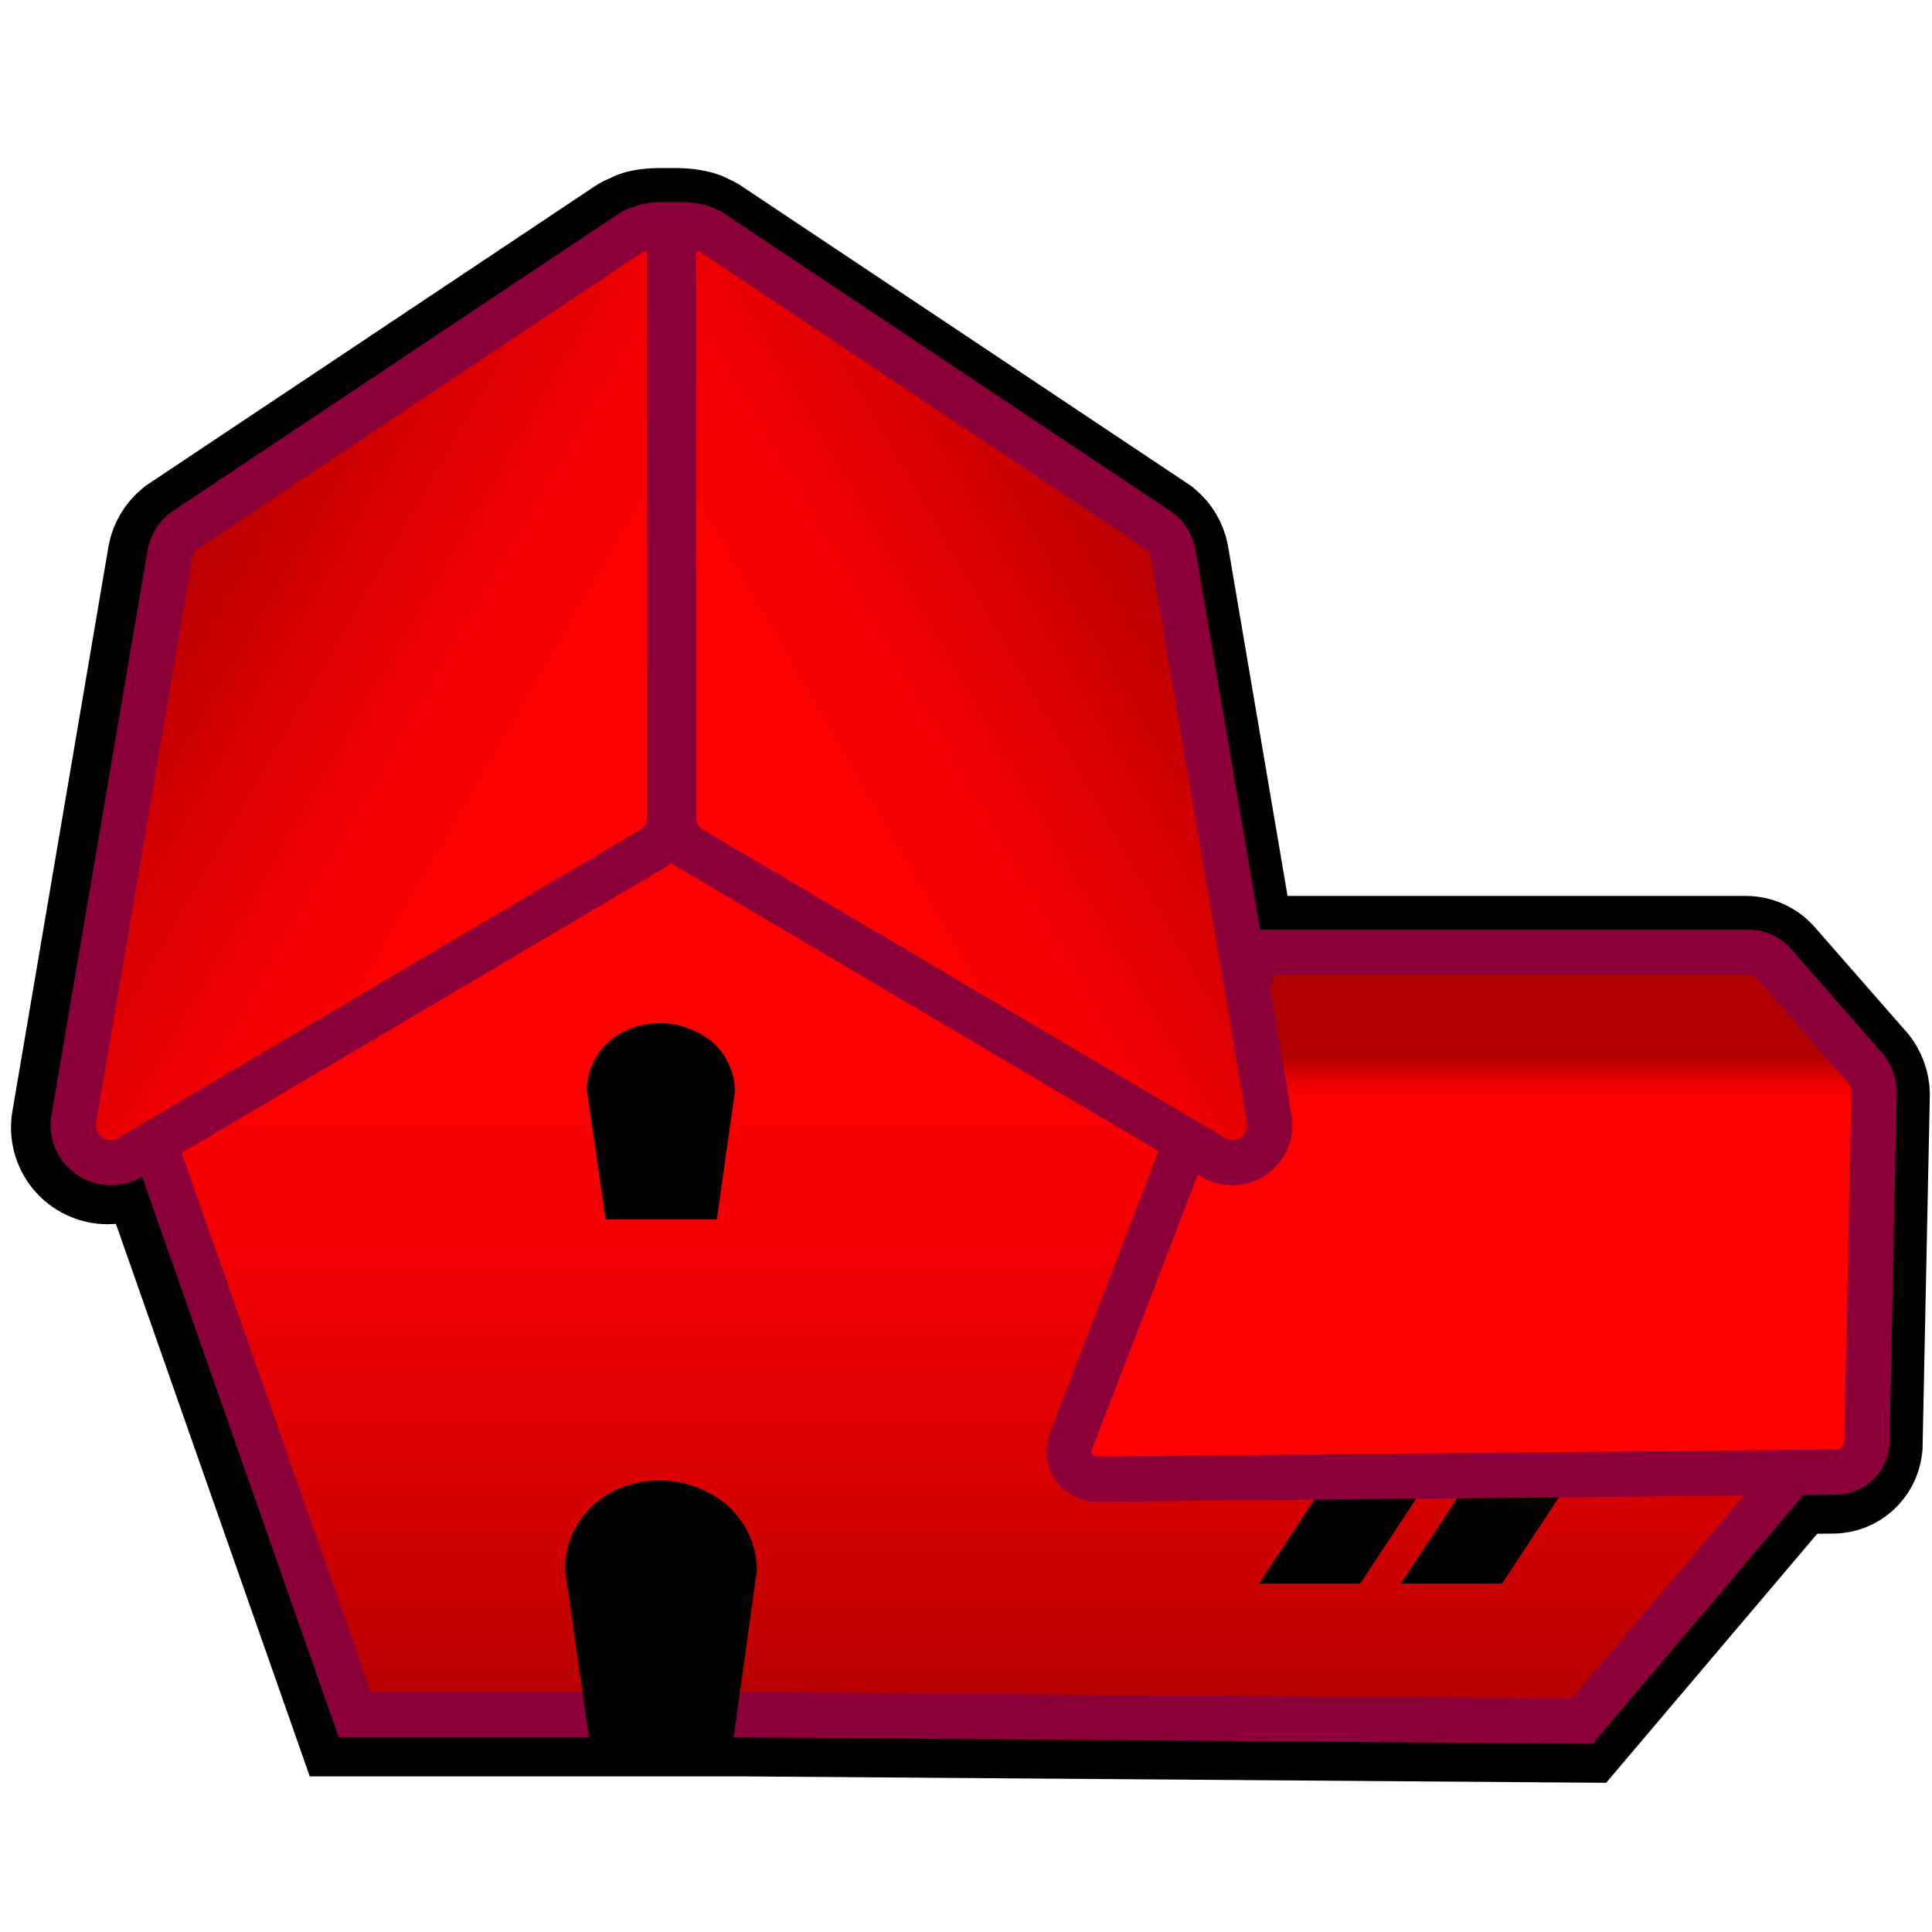
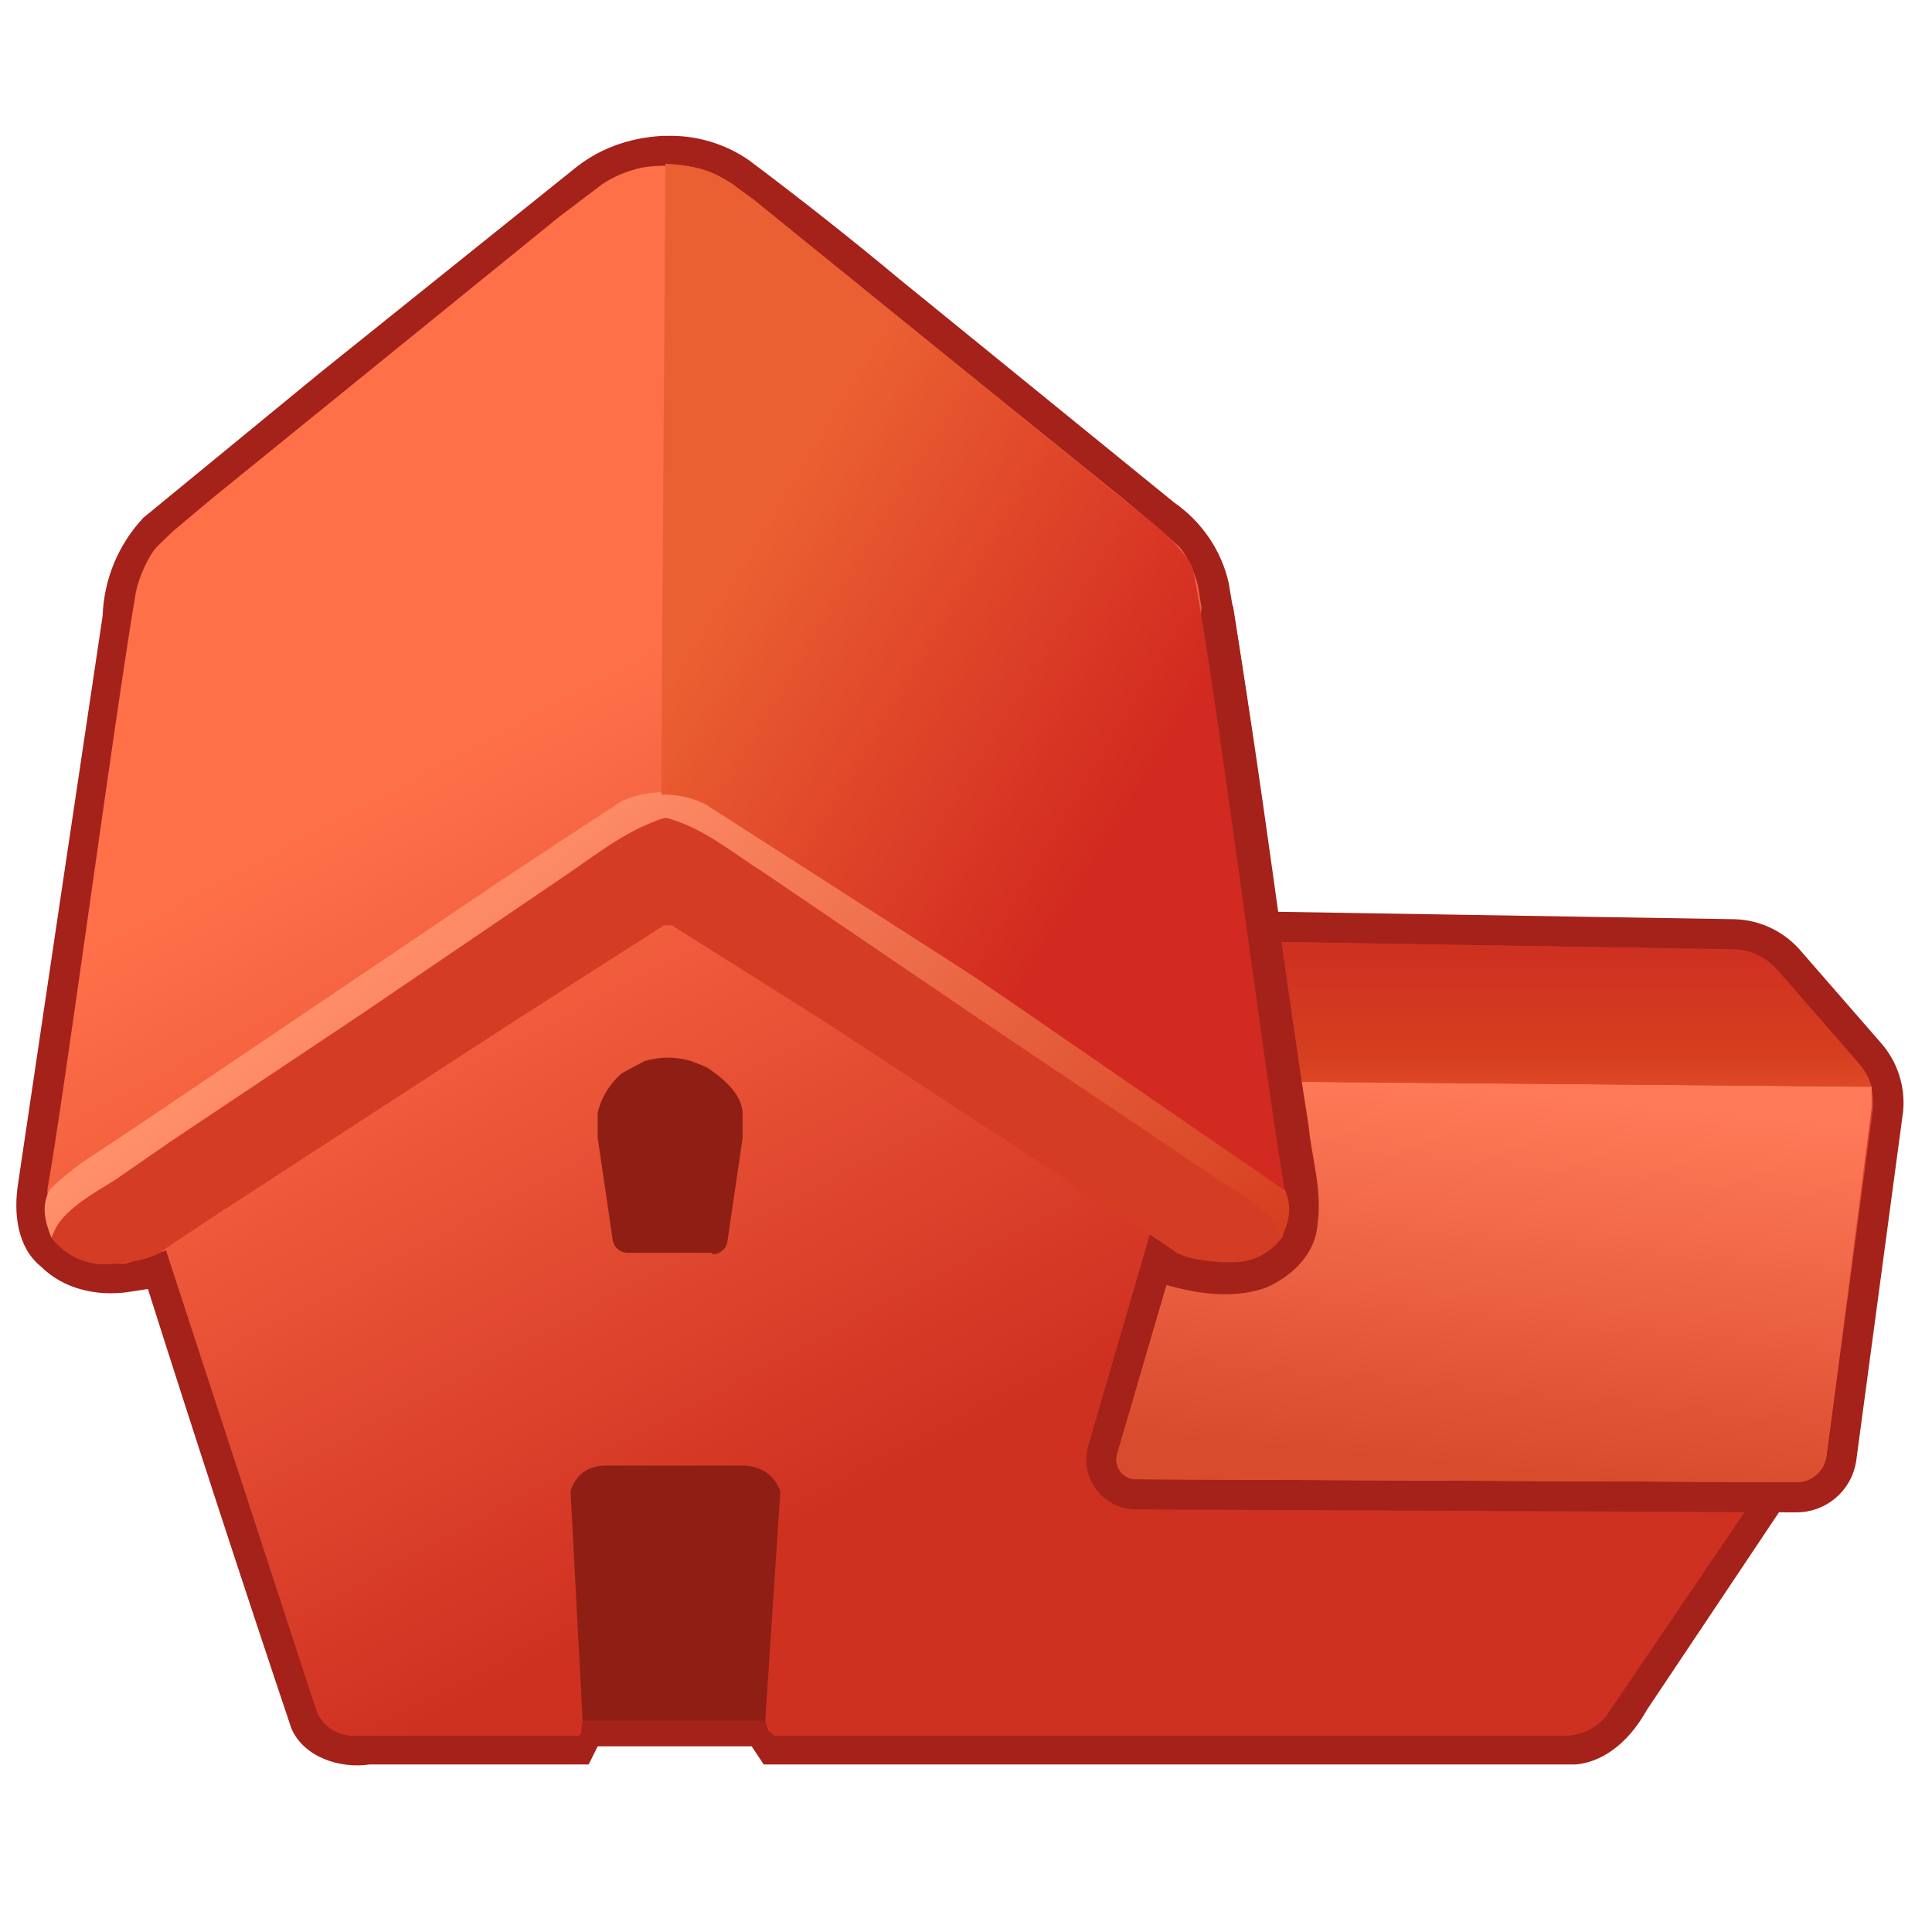
- <svg xmlns="http://www.w3.org/2000/svg" width="128" height="128">
-   <path d="M124.615 70.25l-.082-.113-.091-.105-5.979-6.832a3.605 3.605 0 00-2.802-1.342H83.193l-4.29-25.223-.005-.031-.005-.03a3.904 3.904 0 00-1.354-2.275l-.111-.093-.121-.08-29.569-19.721a2.89 2.89 0 00-.538-.28c-.354-.243-1.298-.492-2.407-.492H43.76c-1.101 0-1.862.18-2.279.444-.243.088-.479.2-.697.349l-29.537 19.7-.121.08-.112.093a3.912 3.912 0 00-1.354 2.275l-.005.03-.005.031-6.358 37.373a3.905 3.905 0 003.843 4.6c.745 0 1.475-.229 2.104-.633l12.373 35.27.683 1.947h27.092l54.513.404 1.361.01.88-1.039L118.8 99.633c.136-.16.249-.332.354-.506l2.281-.023c1.742 0 3.227-1.326 3.426-3.084l.014-.133.003-.135.472-22.924a3.956 3.956 0 00-.735-2.578z" fill="none" stroke="#000" stroke-width="5" stroke-miterlimit="10" />
-   <linearGradient id="a" gradientUnits="userSpaceOnUse" x1="64.29" y1="55.022" x2="64.29" y2="114.021">
-     <stop offset=".108" stop-color="red" />
-     <stop offset=".304" stop-color="#fb0000" />
-     <stop offset=".514" stop-color="#e00" />
-     <stop offset=".732" stop-color="#d80000" />
-     <stop offset=".954" stop-color="#ba0000" />
-     <stop offset="1" stop-color="#b30000" />
-   </linearGradient>
-   <path d="M49.593 113.611H23.511L10.125 75.457l32.579-20.025a2.766 2.766 0 012.85-.029l34.202 20.063-7.76 18.958 44.33.581a2.14 2.14 0 011.933 1.262 2.137 2.137 0 01-.316 2.285l-13.114 15.47-55.236-.411z" fill="url(#a)" />
-   <path d="M44.154 56.521c.221 0 .442.058.64.174l33.082 19.406-8.103 19.793 46.533.609a.654.654 0 01.49 1.078l-12.659 14.934-54.533-.404h-25.03l-12.633-36.01L43.49 56.709c.203-.125.434-.188.664-.188m0-3c-.79 0-1.563.219-2.235.633L10.371 73.546 8.31 74.813l.8 2.282 12.633 36.01.704 2.007h27.157l54.511.404 1.403.01.908-1.07 12.659-14.934a3.625 3.625 0 00.538-3.878 3.623 3.623 0 00-3.274-2.139l-42.13-.552 6.433-15.714.986-2.408-2.244-1.316-33.082-19.407a4.262 4.262 0 00-2.158-.587z" fill="#8c0039" />
-   <path d="M90.12 104.912h-6.702l5.549-8.414h6.702zM99.517 104.912h-6.701l5.549-8.414h6.701z" />
-   <linearGradient id="b" gradientUnits="userSpaceOnUse" x1="97.495" y1="63.098" x2="97.495" y2="97.998">
-     <stop offset=".2" stop-color="#b30000" />
-     <stop offset=".205" stop-color="#ba0000" />
-     <stop offset=".23" stop-color="#d80000" />
-     <stop offset=".254" stop-color="#e00" />
-     <stop offset=".278" stop-color="#fb0000" />
-     <stop offset=".3" stop-color="red" />
-   </linearGradient>
-   <path d="M72.676 97.998a1.853 1.853 0 01-1.738-2.49l12.5-32.41h32.44c.672 0 1.308.312 1.721.837l6.045 6.909.041.057c.354.491.521 1.089.472 1.692l-.473 23.033-.008.071a2.067 2.067 0 01-2.052 1.829l-48.94.473h-.008z" fill="url(#b)" />
-   <path d="M115.878 64.598c.221 0 .429.106.558.286l6.033 6.895c.152.211.219.471.189.729l-.473 23.016a.567.567 0 01-.563.502l-48.947.473a.352.352 0 01-.33-.473l12.121-31.427h31.412m0-3.001H82.409l-.741 1.92-12.121 31.428c-.395 1.072-.246 2.221.38 3.119a3.353 3.353 0 002.749 1.434l48.976-.473c1.781 0 3.304-1.356 3.514-3.155l.017-.143.003-.143.471-22.921a4.036 4.036 0 00-.755-2.641l-.082-.114-.092-.105-5.977-6.83a3.698 3.698 0 00-2.873-1.376z" fill="#8c0039" />
-   <linearGradient id="c" gradientUnits="userSpaceOnUse" x1="43.286" y1="56.682" x2="10.485" y2="37.744">
-     <stop offset=".108" stop-color="red" />
-     <stop offset=".304" stop-color="#fb0000" />
-     <stop offset=".514" stop-color="#e00" />
-     <stop offset=".732" stop-color="#d80000" />
-     <stop offset=".954" stop-color="#ba0000" />
-     <stop offset="1" stop-color="#b30000" />
-   </linearGradient>
-   <path d="M7.352 77.028a2.502 2.502 0 01-1.932-.913 2.475 2.475 0 01-.52-2.05l6.355-37.362c.113-.6.421-1.118.871-1.487l.057-.047 30.009-20.014.531-.024c.904 0 1.64.735 1.64 1.638v37.376c0 .754-.336 1.458-.922 1.933l-.086.07L8.813 76.546c-.43.316-.932.482-1.461.482z" fill="url(#c)" />
-   <path d="M42.724 16.632a.14.14 0 01.14.138v37.376a.99.99 0 01-.366.768L7.973 75.301a.974.974 0 01-.621.227c-.575 0-1.105-.516-.978-1.18l6.36-37.393a.98.98 0 01.343-.578l29.569-19.721a.137.137 0 01.078-.024m0-3c-.632 0-1.242.188-1.765.544L11.413 33.881l-.123.082-.114.094a3.992 3.992 0 00-1.388 2.339l-.005.028-.005.028L3.42 73.825a3.97 3.97 0 00.844 3.246 3.996 3.996 0 003.088 1.457c.811 0 1.608-.254 2.277-.721l34.393-20.31.191-.112.172-.14a3.972 3.972 0 001.478-3.099V16.77a3.142 3.142 0 00-3.139-3.138z" fill="#8c0039" />
-   <g>
-     <linearGradient id="d" gradientUnits="userSpaceOnUse" x1="78.503" y1="37.744" x2="45.702" y2="56.682">
-       <stop offset="0" stop-color="#b30000" />
-       <stop offset=".047" stop-color="#ba0000" />
-       <stop offset=".27" stop-color="#d80000" />
-       <stop offset=".49" stop-color="#e00" />
-       <stop offset=".703" stop-color="#fb0000" />
-       <stop offset=".9" stop-color="red" />
+ <svg xmlns="http://www.w3.org/2000/svg" xmlns:xlink="http://www.w3.org/1999/xlink" width="128" height="128">
+   <defs>
+     <linearGradient id="e">
+       <stop offset="0" stop-color="#ff7a58" />
+       <stop offset="1" stop-color="#d94b2d" />
    </linearGradient>
-     <path d="M81.635 77.028a2.448 2.448 0 01-1.461-.481L45.631 56.149l-.086-.07a2.478 2.478 0 01-.921-1.933V16.77a1.64 1.64 0 011.639-1.638h.462l.459.284 29.623 19.756.06.05c.446.369.751.886.858 1.454l6.365 37.421a2.458 2.458 0 01-.525 2.02 2.5 2.5 0 01-1.93.911z" fill="url(#d)" />
-     <path d="M46.263 16.632c.026 0 .053.007.077.024l29.57 19.721a.993.993 0 01.342.578l6.36 37.393c.127.664-.403 1.18-.978 1.18a.976.976 0 01-.621-.227L46.489 54.914a.99.99 0 01-.365-.768V16.77c0-.081.067-.138.139-.138m0-3a3.143 3.143 0 00-3.139 3.138v37.376c0 1.209.538 2.338 1.477 3.099l.172.14.191.112 34.394 20.31a3.99 3.99 0 002.277.721 3.993 3.993 0 003.931-4.704l-6.357-37.373-.005-.028-.005-.028a3.998 3.998 0 00-1.375-2.329l-.12-.099-.13-.087-29.57-19.72a3.1 3.1 0 00-1.741-.528z" fill="#8c0039" />
-   </g>
-   <path d="M48.591 115.219H39.04l-1.606-11.258a5.753 5.753 0 013.136-5.125 6.864 6.864 0 016.11-.07l.209.102a5.76 5.76 0 013.253 5.186l-1.551 11.165zM47.491 80.795h-7.366l-1.238-8.547a4.36 4.36 0 012.419-3.891 5.363 5.363 0 014.712-.053l.162.076a4.366 4.366 0 012.509 3.936l-1.198 8.479z" />
-   <g>
-     <path d="M45.044 16.454h-1.002c-1.368 0-2.487-.57-2.487-1.267 0 0 .013-1.165.045-1.204.303-.354 1.146-.603 2.442-.603h1.002c1.368 0 2.487.389 2.487.662v1.145c0 .696-1.119 1.267-2.487 1.267z" fill="#8c0039" />
-   </g>
+     <linearGradient id="d" x1="97.5" x2="97.5" y1="63.1" y2="98" gradientUnits="userSpaceOnUse">
+       <stop offset="0" stop-color="#cf3121" />
+       <stop offset=".4" stop-color="#d63f1f" />
+       <stop offset="1" stop-color="#ff7049" />
+     </linearGradient>
+     <linearGradient id="c" x1="97.5" x2="97.5" y1="63.1" y2="98" gradientUnits="userSpaceOnUse">
+       <stop offset="0" stop-color="#cf3121" />
+       <stop offset=".4" stop-color="#d93e29" />
+       <stop offset="1" stop-color="#ff7049" />
+     </linearGradient>
+     <linearGradient xlink:href="#a" id="l" x1="1583.3" x2="1099.7" y1="838" y2="555.4" gradientTransform="translate(-44.9 -41.5)scale(.063)" gradientUnits="userSpaceOnUse" spreadMethod="pad" />
+     <linearGradient id="a" x1="1307.3" x2="803.2" y1="1678" y2="762.2" gradientUnits="userSpaceOnUse" spreadMethod="pad">
+       <stop class="stop0" offset="0" stop-color="#d22a20" />
+       <stop class="stop1" offset="1" stop-color="#eb6032" />
+     </linearGradient>
+     <linearGradient id="k" x1="1337.2" x2="712.5" y1="1377.4" y2="588.2" gradientTransform="matrix(.06 0 0 .063 -42.7 -17.6)" gradientUnits="userSpaceOnUse">
+       <stop class="stop0" offset="0" stop-color="#d63f1f" />
+       <stop class="stop1" offset="1" stop-color="#ff906a" />
+     </linearGradient>
+     <linearGradient xlink:href="#b" id="f" x1="1307.3" x2="803.2" y1="1678" y2="762.2" gradientTransform="translate(-44.9 -41.5)scale(.063)" gradientUnits="userSpaceOnUse" spreadMethod="pad">
+       <stop class="stop0" offset="0" stop-color="#cf3121" />
+       <stop class="stop1" offset="1" stop-color="#ff7049" />
+     </linearGradient>
+     <linearGradient id="b" x1="1307.3" x2="803.2" y1="1678" y2="762.2" gradientUnits="userSpaceOnUse" spreadMethod="pad">
+       <stop class="stop0" offset="0" stop-color="#cf3121" />
+       <stop class="stop1" offset="1" stop-color="#ff7d5b" />
+     </linearGradient>
+     <linearGradient xlink:href="#c" id="g" x1="97.4" x2="97.4" y1="51.3" y2="106.1" gradientUnits="userSpaceOnUse" />
+     <linearGradient xlink:href="#d" id="j" x1="97.4" x2="97.4" y1="63.3" y2="80" gradientUnits="userSpaceOnUse" />
+     <linearGradient xlink:href="#e" id="h" x1="99" x2="96.6" y1="72.3" y2="97.1" gradientUnits="userSpaceOnUse" />
+   </defs>
+   <path fill="#a4221a" d="M43.9 9q-3.5.2-6 2.3L21.2 24.7 9.5 34.3a10 10 0 0 0-2.7 6.5Q4 59.5 1.2 78.4c-.3 1.9-.1 4.2 1.5 5.5 1.5 1.5 3.7 2 5.8 1.7l1.3-.2q4.6 14.5 9.5 29.1c.8 1.9 3.2 2.7 5.2 2.4H39l.6-1.2h10.2l.8 1.2h53.8c2.1-.2 3.7-1.8 4.7-3.6L121 95.5c.9-1.9-1-4.2-3.1-3.9H76.8l2-6.2c2.7.7 5.9 0 7.5-2.3 1.3-1.7 1.3-4 .8-6-2-12.8-3.5-25.7-5.7-38.5a9.2 8.9 0 0 0-3.6-5.3L59.6 18.5q-4.8-4-10-7.9A9 8.8 0 0 0 44.2 9z" />
+   <path fill="url(#f)" d="M-27.9 42.3c1.3-7.5 5-36.3 6.7-46.7.2-1.1.9-2.8 1.6-3.6l1.2-1.2 3-2.6L11-33.9l3.2-2.5q1.3-.9 3-1.3c1-.2 2.8-.2 4 0q1.6.4 2.9 1.3l3.1 2.5 26.5 22.1 3 2.6L58-8c.7.8 1.4 2.5 1.5 3.6C61.2 6 65 34.8 66.1 42.3m0 0a5 5 0 0 1-2.1 5.1c-1 .6-2.8.8-3.9.7l-1.1-.3q-1.7-.3-2.3 1.3l-.6 3-1 3.8-.5 2.3a1.5 1.5 51.8 0 0 1.5 2l47.8-.4a1 1 61.3 0 1 1 1.7L90.5 83.4a4 4 151.5 0 1-3.1 1.7H27.3l-.5-.4-.3-1H13l-.3.3-.1.8a.3.3 140 0 1-.4.3H-4.9a3 3 36.3 0 1-2.6-2l-11.4-36-3 1c-1 .1-2.9 0-3.8-.7a6 6 0 0 1-2.2-3.2v-1.9" transform="matrix(.873 0 0 .846 27.5 43)" />
+   <path fill="#8f1f14" d="M40 97.1q-1.7.1-2.2 1.7l.8 15.2h12.1l1-15.2q-.6-1.6-2.4-1.7h-4.6z" />
+   <path fill="url(#g)" stroke="#a4221a" stroke-linecap="round" stroke-width="4" d="m78 62.3 36.9.6a4 4 24.9 0 1 2.8 1.3l5.4 6.2a4 4 73.2 0 1 1 3L121 96.5a2 2 138.9 0 1-2 1.7L75.2 98a1.3 1.3 53.3 0 1-1.2-1.6l4-13.7a10 10 94.5 0 0 .3-4L76.4 64a1.5 1.5 131.8 0 1 1.5-1.7z" paint-order="stroke markers fill" />
+   <path fill="url(#h)" d="m124 72-46.6-.4 1 7.2a10 10 0 0 1-.4 3.9l-4 13.7a1.3 1.3 0 0 0 1.2 1.6l43.8.2a2 2 0 0 0 2-1.7l3-23.1z" />
+   <path fill="url(#j)" d="M78 62.3a1.5 1.5 0 0 0-1.6 1.7l1 7.6 46.6.4a4 4 0 0 0-.9-1.6l-5.4-6.2a4 4 0 0 0-2.8-1.3z" />
+   <path fill="#a4221a" d="m79.6 40.3-3.4 44.5c2.4.8 5.2 1.4 7.7.5 1.8-.8 3.3-2.3 3.4-4.3.3-2.2-.4-4.3-.6-6.4-1.8-11.4-3.2-23-5-34.4l-1.2-2.5z" />
+   <path fill="#d53c24" d="M44 52.5h.4m0 1.7q1.5 0 2.8.7l3.6 2.2A486.4 488.3 0 0 0 55 60l16.8 11 8.1 5.5a183.3 184 0 0 1 3.3 2.2c2 1.3 2 .7 1.8 3.2a4 4 0 0 1-2.8 1.7c-.7.1-3.7 0-4.5-.8l-3.2-2.1-20-13.1-10-6.3a2 2.1 0 0 1-.2 0 2 2.1 0 0 1-.3 0l-10 6.4-20 13-3.3 2.2c-.8.7-3.8 1-4.5.8q-1.7-.3-2.8-1.7c-.2-2.5-.1-2 1.8-3.2a183.3 184 0 0 1 3.3-2.2l8.1-5.5L33.4 60a486.4 488.3 0 0 0 4.4-2.9l3.5-2.2a7 7 0 0 1 2.8-.7" />
+   <path fill="url(#k)" d="M18.9 11.3h.4m0 0q1.7 0 3.2.7l4 2.7 5 3.4 19 13.2 9.4 6.4 3.8 2.5 2.3 2.1q.8 1.9-.3 3.8l-.2-.7c-.8-1.6-3.1-2.9-4.5-3.8l-4.3-3L42 28.4 26.6 17.6C24 15.9 21.9 14 19 13.2c-2.8.9-5 2.7-7.4 4.4L-3.8 28.4l-14.8 10.2-4.2 3c-1.4.9-3.7 2.2-4.5 3.8l-.3.7c-.5-1.3-.8-2.5-.1-3.8q1-1 2.3-2l3.8-2.6 9.2-6.4L6.7 18l5-3.4 4-2.7a8 8 0 0 1 3.2-.7" transform="matrix(.873 0 0 .846 27.5 43)" />
+   <path fill="url(#l)" d="M19.1-38H19l-.3 46v3.4s1.8-.1 3.4.8l20.4 13.5L66 42.4c-1.6-9.6-5.4-41-7-48.8-.6-1.3-2.6-3.2-3.8-4.1L25.7-35.2c-2.4-1.8-3.3-2.6-6.6-2.8" style="mix-blend-mode:normal" transform="matrix(.873 0 0 .846 27.5 43)" />
+   <path fill="#8f1f14" d="M47.2 83h-5.6a1 1 0 0 1-1-.8l-1-6.8v-1.7a5 5 0 0 1 1.6-2.6l1.5-.8a5.2 5 0 0 1 3.1 0l1 .4q2.3 1.5 2.4 3v1.7l-1 6.8a1 1 90 0 1-1 .9" />
</svg>
